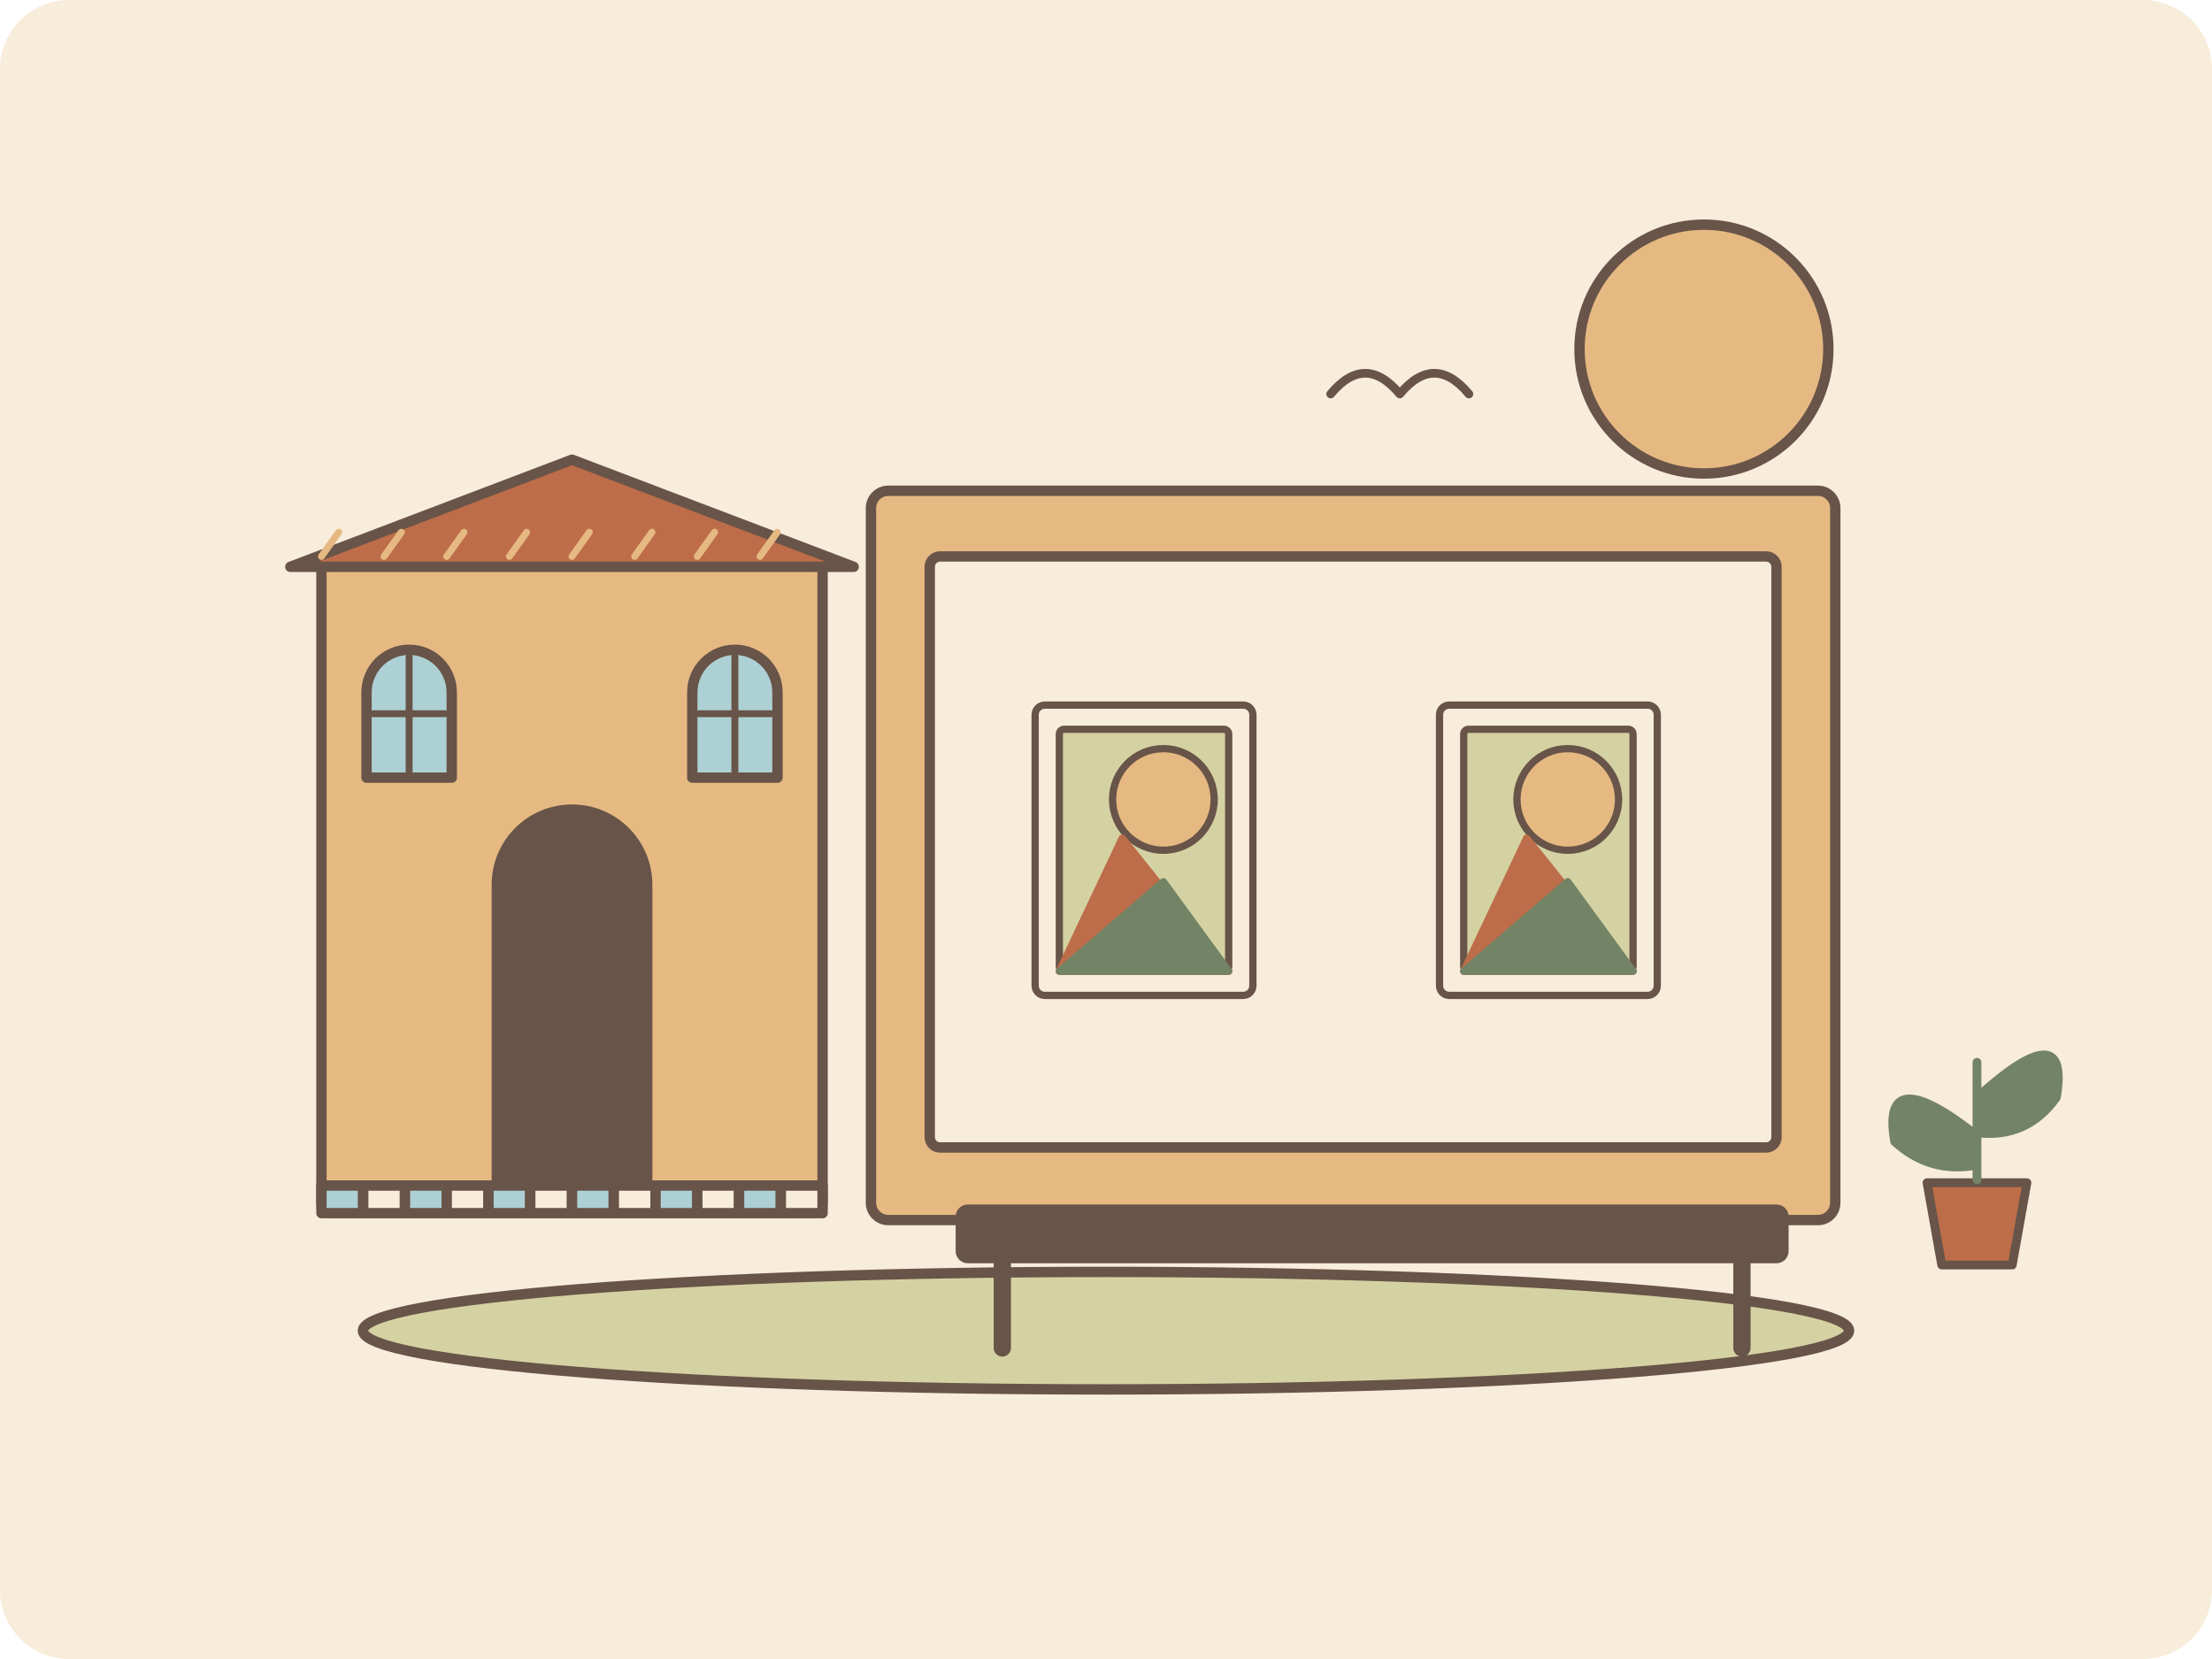
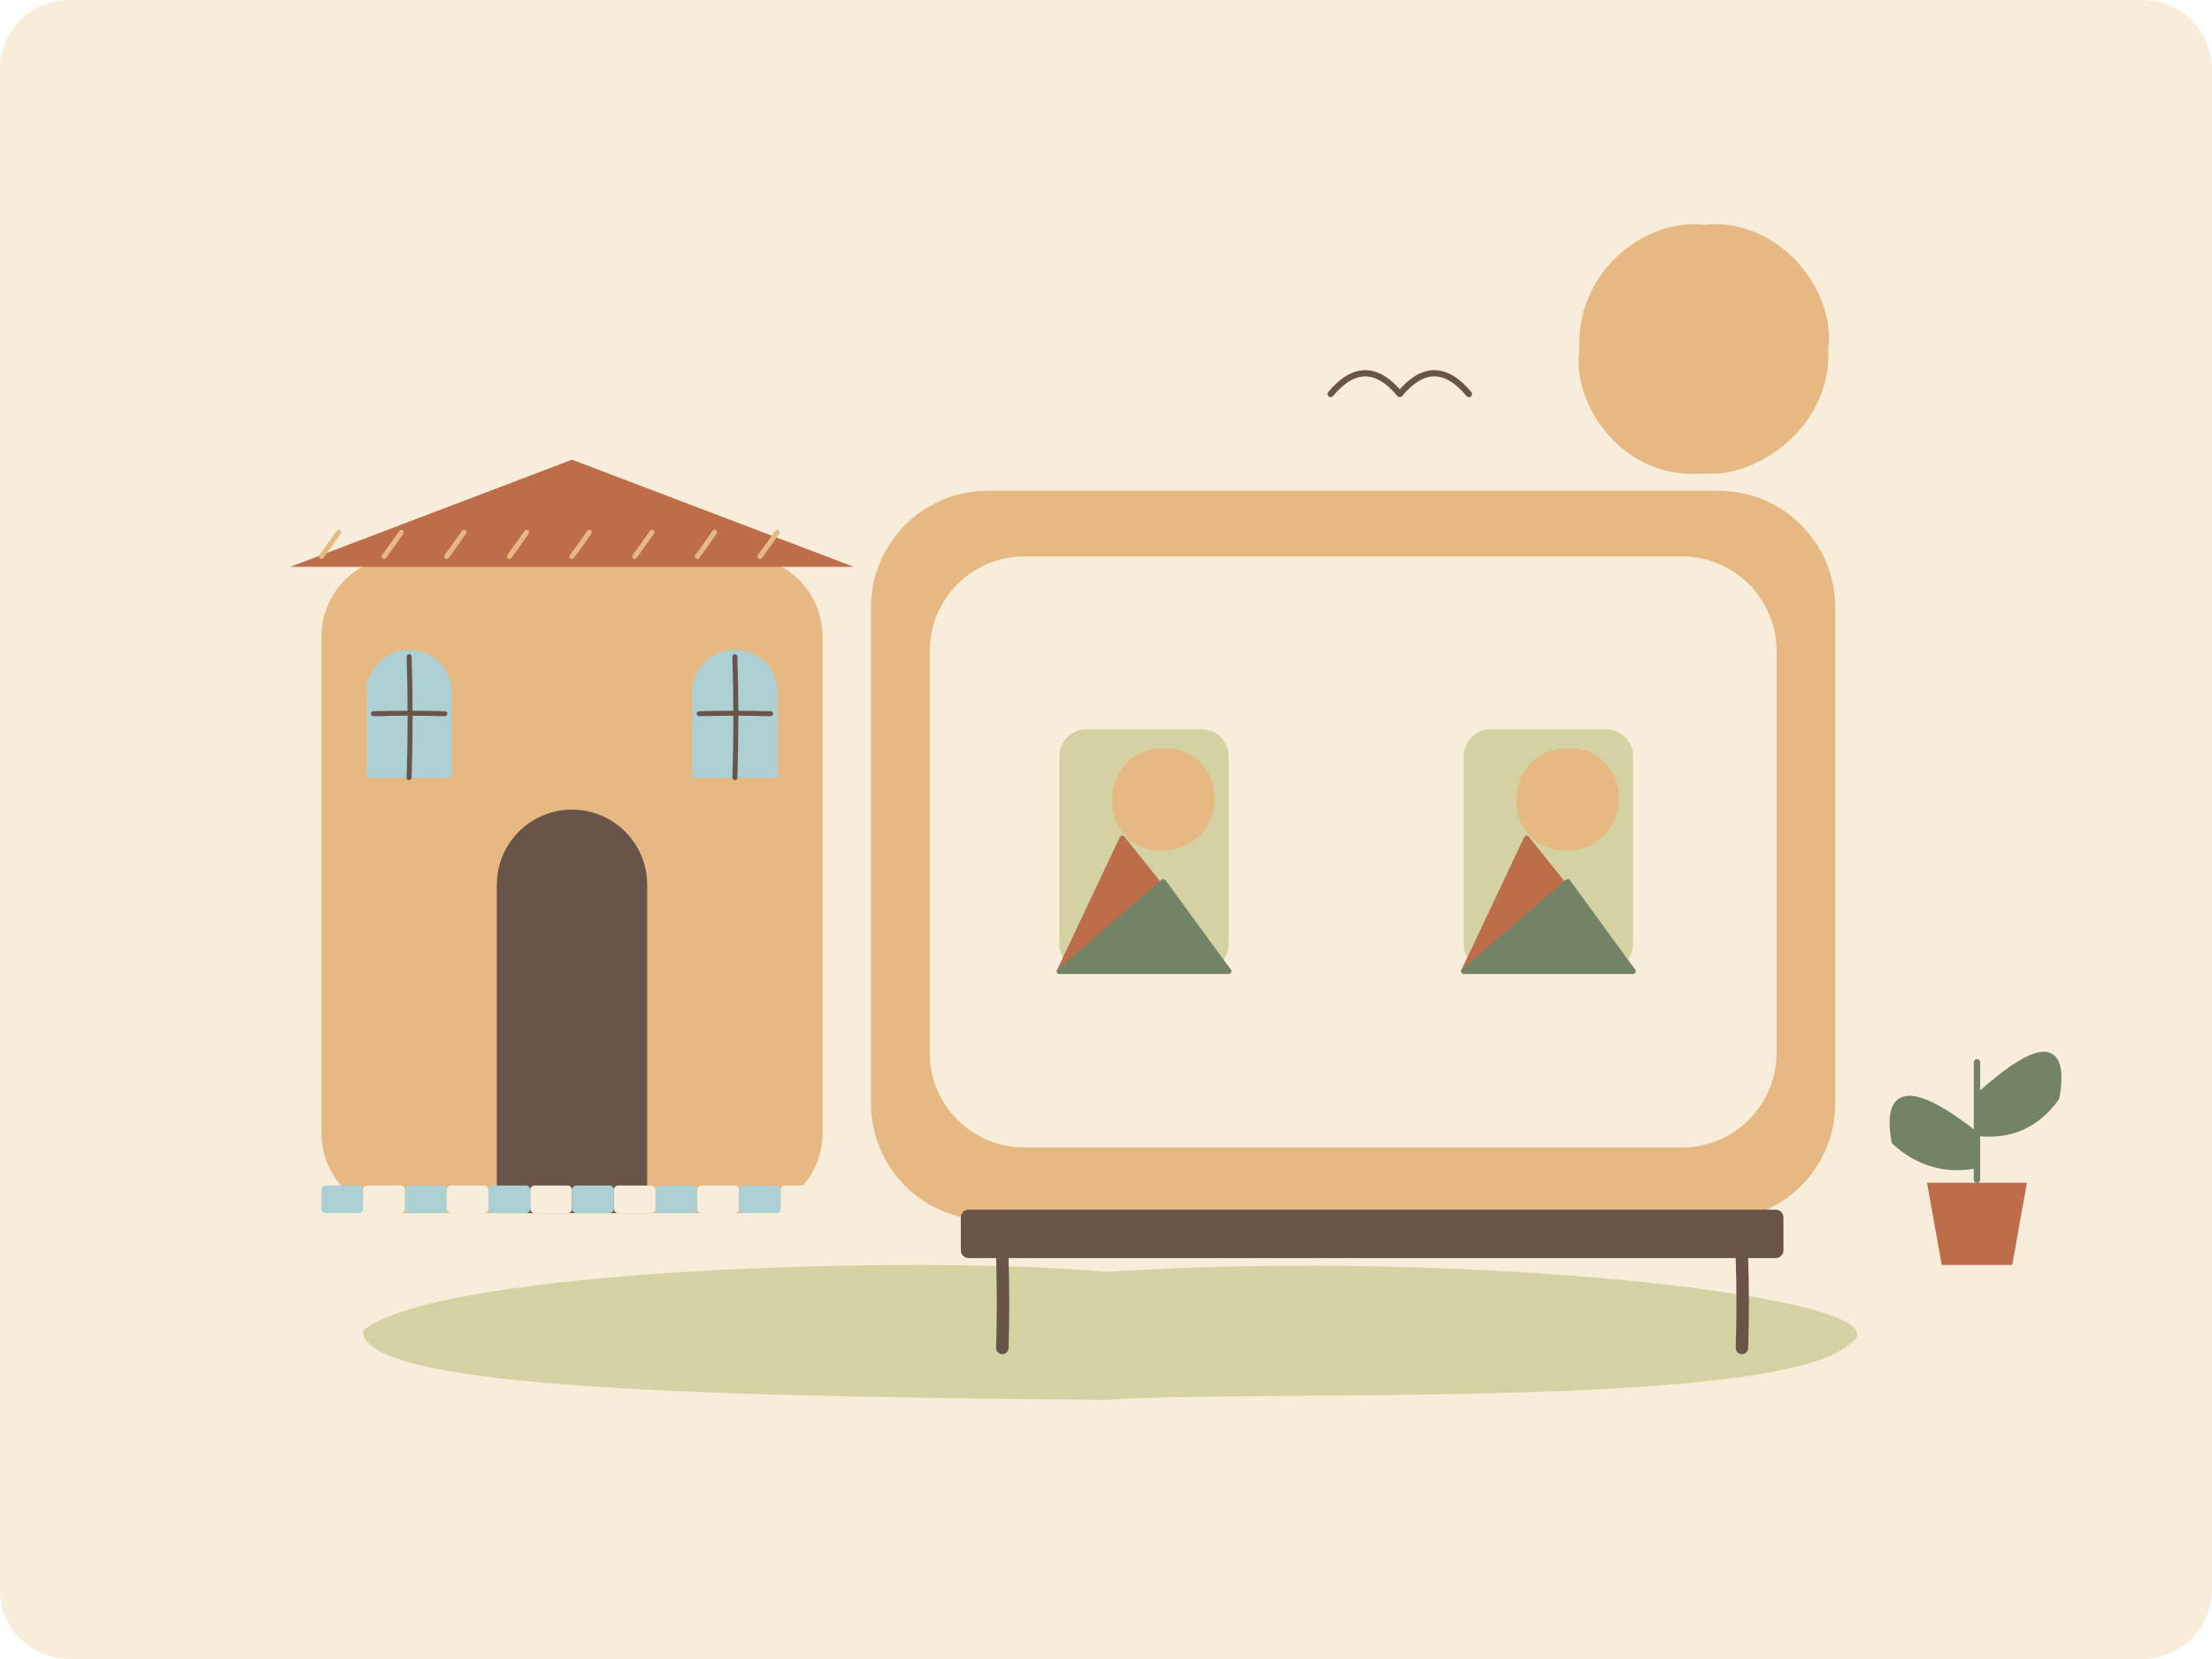
<svg xmlns="http://www.w3.org/2000/svg" width="640" height="480" viewBox="0 0 640 480" role="img" aria-labelledby="title">
  <rect width="640" height="480" rx="20" fill="#f8ecda" />
-   <g stroke="#685448" stroke-width="3" stroke-linecap="round" stroke-linejoin="round">
-     <circle cx="493" cy="101" r="36" fill="#e6b982" />
+   <g stroke="none" stroke-width="2" stroke-linecap="round" stroke-linejoin="round">
+     <g transform="translate(493 101) scale(1)">
+       <path d="M0 -36C20.88 -38.16 38.16 -18 36 0C37.08 21.96 15.84 37.44 0 36C-24.12 38.16 -38.52 15.12 -36 0C-37.08 -22.32 -17.28 -37.8 0 -36Z" fill="#e6b982" stroke="none" stroke-width="2.16" stroke-linecap="round" stroke-linejoin="round" />
+     </g>
    <g transform="translate(78 88) scale(0.8)">
-       <path d="M0 23C-3 7 14-3 29 5C41-13 70-6 74 12C96 8 109 20 105 32H0Z" fill="#f8ecda" stroke="#f8ecda" stroke-width="3" stroke-linecap="round" stroke-linejoin="round" />
+       <path d="M0 23C-3 7 14-3 29 5C41-13 70-6 74 12C96 8 109 20 105 32H0Z" fill="#f8ecda" stroke="#f8ecda" stroke-width="2.16" stroke-linecap="round" stroke-linejoin="round" />
    </g>
    <g transform="translate(338 58) scale(0.55)">
-       <path d="M0 23C-3 7 14-3 29 5C41-13 70-6 74 12C96 8 109 20 105 32H0Z" fill="#f8ecda" stroke="#f8ecda" stroke-width="3" stroke-linecap="round" stroke-linejoin="round" />
+       <path d="M0 23C-3 7 14-3 29 5C41-13 70-6 74 12C96 8 109 20 105 32H0Z" fill="#f8ecda" stroke="#f8ecda" stroke-width="2.16" stroke-linecap="round" stroke-linejoin="round" />
    </g>
-     <path d="M385 114q10-12 20 0q10-12 20 0" fill="none" stroke="#685448" stroke-width="2.5" stroke-linecap="round" stroke-linejoin="round" />
-     <ellipse cx="320" cy="385" rx="215" ry="17" fill="#d4d2a2" />
+     <path d="M385 114q10-12 20 0q10-12 20 0" fill="none" stroke="#685448" stroke-width="1.8" stroke-linecap="round" stroke-linejoin="round" />
+     <g transform="translate(320 385) scale(1)">
+       <path d="M-215 0C-193.5-18 -53.75-22 0-17C107.5-24 236.5-9 215 4C193.5 23 43 17 0 20C-129 19 -215 16 -215 0Z" fill="#d4d2a2" stroke="none" stroke-width="2.16" stroke-linecap="round" stroke-linejoin="round" />
+     </g>
    <g transform="translate(93 161) scale(1)">
-       <rect x="0" y="0" width="145" height="190" rx="3" fill="#e6b982" />
-       <path d="M50.75 190V95a21.75 21.75 0 0 1 43.5 0V190Z" fill="#685448" stroke="#685448" stroke-width="3" stroke-linecap="round" stroke-linejoin="round" />
-       <path d="M13.05 64V39.325a12.325 12.325 0 0 1 24.65 0V64Z" fill="#add0d4" stroke="#685448" stroke-width="3" stroke-linecap="round" stroke-linejoin="round" />
-       <path d="M25.375 29L25.375 64" fill="none" stroke="#685448" stroke-width="2" stroke-linecap="round" stroke-linejoin="round" />
-       <path d="M15.05 45.5L35.7 45.5" fill="none" stroke="#685448" stroke-width="2" stroke-linecap="round" stroke-linejoin="round" />
-       <path d="M107.3 64V39.325a12.325 12.325 0 0 1 24.65 0V64Z" fill="#add0d4" stroke="#685448" stroke-width="3" stroke-linecap="round" stroke-linejoin="round" />
-       <path d="M119.625 29L119.625 64" fill="none" stroke="#685448" stroke-width="2" stroke-linecap="round" stroke-linejoin="round" />
-       <path d="M109.3 45.5L129.95 45.5" fill="none" stroke="#685448" stroke-width="2" stroke-linecap="round" stroke-linejoin="round" />
-       <rect x="0" y="182" width="12.083" height="8" rx="0" fill="#add0d4" />
-       <rect x="12.083" y="182" width="12.083" height="8" rx="0" fill="#f8ecda" />
-       <rect x="24.167" y="182" width="12.083" height="8" rx="0" fill="#add0d4" />
-       <rect x="36.25" y="182" width="12.083" height="8" rx="0" fill="#f8ecda" />
-       <rect x="48.333" y="182" width="12.083" height="8" rx="0" fill="#add0d4" />
-       <rect x="60.417" y="182" width="12.083" height="8" rx="0" fill="#f8ecda" />
-       <rect x="72.5" y="182" width="12.083" height="8" rx="0" fill="#add0d4" />
-       <rect x="84.583" y="182" width="12.083" height="8" rx="0" fill="#f8ecda" />
-       <rect x="96.667" y="182" width="12.083" height="8" rx="0" fill="#add0d4" />
-       <rect x="108.75" y="182" width="12.083" height="8" rx="0" fill="#f8ecda" />
-       <rect x="120.833" y="182" width="12.083" height="8" rx="0" fill="#add0d4" />
-       <rect x="132.917" y="182" width="12.083" height="8" rx="0" fill="#f8ecda" />
-       <path d="M-9 3L72.5-28L154 3Z" fill="#bd6d49" stroke="#685448" stroke-width="3" stroke-linecap="round" stroke-linejoin="round" />
-       <path d="M0 0L5 -7" fill="none" stroke="#e6b982" stroke-width="2" stroke-linecap="round" stroke-linejoin="round" />
-       <path d="M18.125 0L23.125 -7" fill="none" stroke="#e6b982" stroke-width="2" stroke-linecap="round" stroke-linejoin="round" />
-       <path d="M36.25 0L41.25 -7" fill="none" stroke="#e6b982" stroke-width="2" stroke-linecap="round" stroke-linejoin="round" />
-       <path d="M54.375 0L59.375 -7" fill="none" stroke="#e6b982" stroke-width="2" stroke-linecap="round" stroke-linejoin="round" />
-       <path d="M72.5 0L77.5 -7" fill="none" stroke="#e6b982" stroke-width="2" stroke-linecap="round" stroke-linejoin="round" />
-       <path d="M90.625 0L95.625 -7" fill="none" stroke="#e6b982" stroke-width="2" stroke-linecap="round" stroke-linejoin="round" />
-       <path d="M108.75 0L113.75 -7" fill="none" stroke="#e6b982" stroke-width="2" stroke-linecap="round" stroke-linejoin="round" />
-       <path d="M126.875 0L131.875 -7" fill="none" stroke="#e6b982" stroke-width="2" stroke-linecap="round" stroke-linejoin="round" />
+       <rect x="0" y="0" width="145" height="190" rx="23.2" fill="#e6b982" stroke="none" />
+       <path d="M50.75 190V95a21.75 21.75 0 0 1 43.5 0V190Z" fill="#685448" stroke="none" stroke-width="2.16" stroke-linecap="round" stroke-linejoin="round" />
+       <path d="M13.05 64V39.325a12.325 12.325 0 0 1 24.65 0V64Z" fill="#add0d4" stroke="none" stroke-width="2.16" stroke-linecap="round" stroke-linejoin="round" />
+       <path d="M25.375 29Q25.935 46.5 25.375 64" fill="none" stroke="#685448" stroke-width="1.44" stroke-linecap="round" stroke-linejoin="round" />
+       <path d="M15.05 45.5Q25.375 45.211 35.7 45.5" fill="none" stroke="#685448" stroke-width="1.44" stroke-linecap="round" stroke-linejoin="round" />
+       <path d="M107.3 64V39.325a12.325 12.325 0 0 1 24.65 0V64Z" fill="#add0d4" stroke="none" stroke-width="2.16" stroke-linecap="round" stroke-linejoin="round" />
+       <path d="M119.625 29Q120.185 46.5 119.625 64" fill="none" stroke="#685448" stroke-width="1.44" stroke-linecap="round" stroke-linejoin="round" />
+       <path d="M109.3 45.5Q119.625 45.211 129.95 45.5" fill="none" stroke="#685448" stroke-width="1.44" stroke-linecap="round" stroke-linejoin="round" />
+       <rect x="0" y="182" width="12.083" height="8" rx="1.28" fill="#add0d4" stroke="none" />
+       <rect x="12.083" y="182" width="12.083" height="8" rx="1.28" fill="#f8ecda" stroke="none" />
+       <rect x="24.167" y="182" width="12.083" height="8" rx="1.28" fill="#add0d4" stroke="none" />
+       <rect x="36.25" y="182" width="12.083" height="8" rx="1.28" fill="#f8ecda" stroke="none" />
+       <rect x="48.333" y="182" width="12.083" height="8" rx="1.28" fill="#add0d4" stroke="none" />
+       <rect x="60.417" y="182" width="12.083" height="8" rx="1.28" fill="#f8ecda" stroke="none" />
+       <rect x="72.5" y="182" width="12.083" height="8" rx="1.28" fill="#add0d4" stroke="none" />
+       <rect x="84.583" y="182" width="12.083" height="8" rx="1.28" fill="#f8ecda" stroke="none" />
+       <rect x="96.667" y="182" width="12.083" height="8" rx="1.28" fill="#add0d4" stroke="none" />
+       <rect x="108.75" y="182" width="12.083" height="8" rx="1.28" fill="#f8ecda" stroke="none" />
+       <rect x="120.833" y="182" width="12.083" height="8" rx="1.28" fill="#add0d4" stroke="none" />
+       <rect x="132.917" y="182" width="12.083" height="8" rx="1.28" fill="#f8ecda" stroke="none" />
+       <path d="M-9 3L72.5-28L154 3Z" fill="#bd6d49" stroke="none" stroke-width="2.16" stroke-linecap="round" stroke-linejoin="round" />
+       <path d="M0 0Q2.612 -3.57 5 -7" fill="none" stroke="#e6b982" stroke-width="1.44" stroke-linecap="round" stroke-linejoin="round" />
+       <path d="M18.125 0Q20.737 -3.57 23.125 -7" fill="none" stroke="#e6b982" stroke-width="1.44" stroke-linecap="round" stroke-linejoin="round" />
+       <path d="M36.25 0Q38.862 -3.57 41.25 -7" fill="none" stroke="#e6b982" stroke-width="1.44" stroke-linecap="round" stroke-linejoin="round" />
+       <path d="M54.375 0Q56.987 -3.57 59.375 -7" fill="none" stroke="#e6b982" stroke-width="1.44" stroke-linecap="round" stroke-linejoin="round" />
+       <path d="M72.5 0Q75.112 -3.57 77.5 -7" fill="none" stroke="#e6b982" stroke-width="1.44" stroke-linecap="round" stroke-linejoin="round" />
+       <path d="M90.625 0Q93.237 -3.57 95.625 -7" fill="none" stroke="#e6b982" stroke-width="1.44" stroke-linecap="round" stroke-linejoin="round" />
+       <path d="M108.75 0Q111.362 -3.57 113.75 -7" fill="none" stroke="#e6b982" stroke-width="1.44" stroke-linecap="round" stroke-linejoin="round" />
+       <path d="M126.875 0Q129.487 -3.57 131.875 -7" fill="none" stroke="#e6b982" stroke-width="1.44" stroke-linecap="round" stroke-linejoin="round" />
    </g>
-     <rect x="252" y="142" width="279" height="211" rx="5" fill="#e6b982" />
-     <rect x="269" y="161" width="245" height="171" rx="3" fill="#f8ecda" />
+     <rect x="252" y="142" width="279" height="211" rx="33.76" fill="#e6b982" stroke="none" />
+     <rect x="269" y="161" width="245" height="171" rx="27.36" fill="#f8ecda" stroke="none" />
    <g transform="translate(331 246) scale(0.7)">
-       <rect x="-45" y="-60" width="90" height="120" rx="4" fill="#f8ecda" />
-       <rect x="-35" y="-50" width="70" height="100" rx="2" fill="#d4d2a2" />
-       <circle cx="8" cy="-21" r="21" fill="#e6b982" />
-       <path d="M-35 50L-9-5 35 50Z" fill="#bd6d49" stroke="#bd6d49" stroke-width="3" stroke-linecap="round" stroke-linejoin="round" />
-       <path d="M-35 50L8 13 35 50Z" fill="#738366" stroke="#738366" stroke-width="3" stroke-linecap="round" stroke-linejoin="round" />
+       <rect x="-45" y="-60" width="90" height="120" rx="14.4" fill="#f8ecda" stroke="none" />
+       <rect x="-35" y="-50" width="70" height="100" rx="11.2" fill="#d4d2a2" stroke="none" />
+       <g transform="translate(8 -21) scale(1)">
+         <path d="M0 -21C12.18 -22.26 22.26 -10.5 21 0C21.63 12.81 9.24 21.84 0 21C-14.07 22.26 -22.47 8.82 -21 0C-21.63 -13.02 -10.08 -22.05 0 -21Z" fill="#e6b982" stroke="none" stroke-width="2.16" stroke-linecap="round" stroke-linejoin="round" />
+       </g>
+       <path d="M-35 50L-9-5 35 50Z" fill="#bd6d49" stroke="#bd6d49" stroke-width="2.16" stroke-linecap="round" stroke-linejoin="round" />
+       <path d="M-35 50L8 13 35 50Z" fill="#738366" stroke="#738366" stroke-width="2.16" stroke-linecap="round" stroke-linejoin="round" />
    </g>
    <g transform="translate(448 246) scale(0.7)">
-       <rect x="-45" y="-60" width="90" height="120" rx="4" fill="#f8ecda" />
-       <rect x="-35" y="-50" width="70" height="100" rx="2" fill="#d4d2a2" />
-       <circle cx="8" cy="-21" r="21" fill="#e6b982" />
-       <path d="M-35 50L-9-5 35 50Z" fill="#bd6d49" stroke="#bd6d49" stroke-width="3" stroke-linecap="round" stroke-linejoin="round" />
-       <path d="M-35 50L8 13 35 50Z" fill="#738366" stroke="#738366" stroke-width="3" stroke-linecap="round" stroke-linejoin="round" />
+       <rect x="-45" y="-60" width="90" height="120" rx="14.4" fill="#f8ecda" stroke="none" />
+       <rect x="-35" y="-50" width="70" height="100" rx="11.2" fill="#d4d2a2" stroke="none" />
+       <g transform="translate(8 -21) scale(1)">
+         <path d="M0 -21C12.18 -22.26 22.26 -10.5 21 0C21.63 12.81 9.24 21.84 0 21C-14.07 22.26 -22.47 8.82 -21 0C-21.63 -13.02 -10.08 -22.05 0 -21Z" fill="#e6b982" stroke="none" stroke-width="2.16" stroke-linecap="round" stroke-linejoin="round" />
+       </g>
+       <path d="M-35 50L-9-5 35 50Z" fill="#bd6d49" stroke="#bd6d49" stroke-width="2.16" stroke-linecap="round" stroke-linejoin="round" />
+       <path d="M-35 50L8 13 35 50Z" fill="#738366" stroke="#738366" stroke-width="2.16" stroke-linecap="round" stroke-linejoin="round" />
    </g>
-     <rect x="278" y="350" width="238" height="14" rx="2" fill="#685448" />
-     <path d="M290 364L290 390" fill="none" stroke="#685448" stroke-width="5" stroke-linecap="round" stroke-linejoin="round" />
-     <path d="M504 364L504 390" fill="none" stroke="#685448" stroke-width="5" stroke-linecap="round" stroke-linejoin="round" />
+     <rect x="278" y="350" width="238" height="14" rx="2.24" fill="#685448" stroke="none" />
+     <path d="M290 364Q290.416 377 290 390" fill="none" stroke="#685448" stroke-width="3.6" stroke-linecap="round" stroke-linejoin="round" />
+     <path d="M504 364Q504.416 377 504 390" fill="none" stroke="#685448" stroke-width="3.6" stroke-linecap="round" stroke-linejoin="round" />
    <g transform="translate(572 366) scale(0.85)">
-       <path d="M-17-28H17L12 0H-12Z" fill="#bd6d49" stroke="#685448" stroke-width="3" stroke-linecap="round" stroke-linejoin="round" />
-       <path d="M0-29V-69M0-44Q-33-70-28-42Q-16-31 0-34M0-57Q32-86 27-57Q17-43 0-45" fill="#738366" stroke="#738366" stroke-width="3" stroke-linecap="round" stroke-linejoin="round" />
+       <path d="M-17-28H17L12 0H-12Z" fill="#bd6d49" stroke="none" stroke-width="2.16" stroke-linecap="round" stroke-linejoin="round" />
+       <path d="M0-29V-69M0-44Q-33-70-28-42Q-16-31 0-34M0-57Q32-86 27-57Q17-43 0-45" fill="#738366" stroke="#738366" stroke-width="2.16" stroke-linecap="round" stroke-linejoin="round" />
    </g>
  </g>
</svg>
